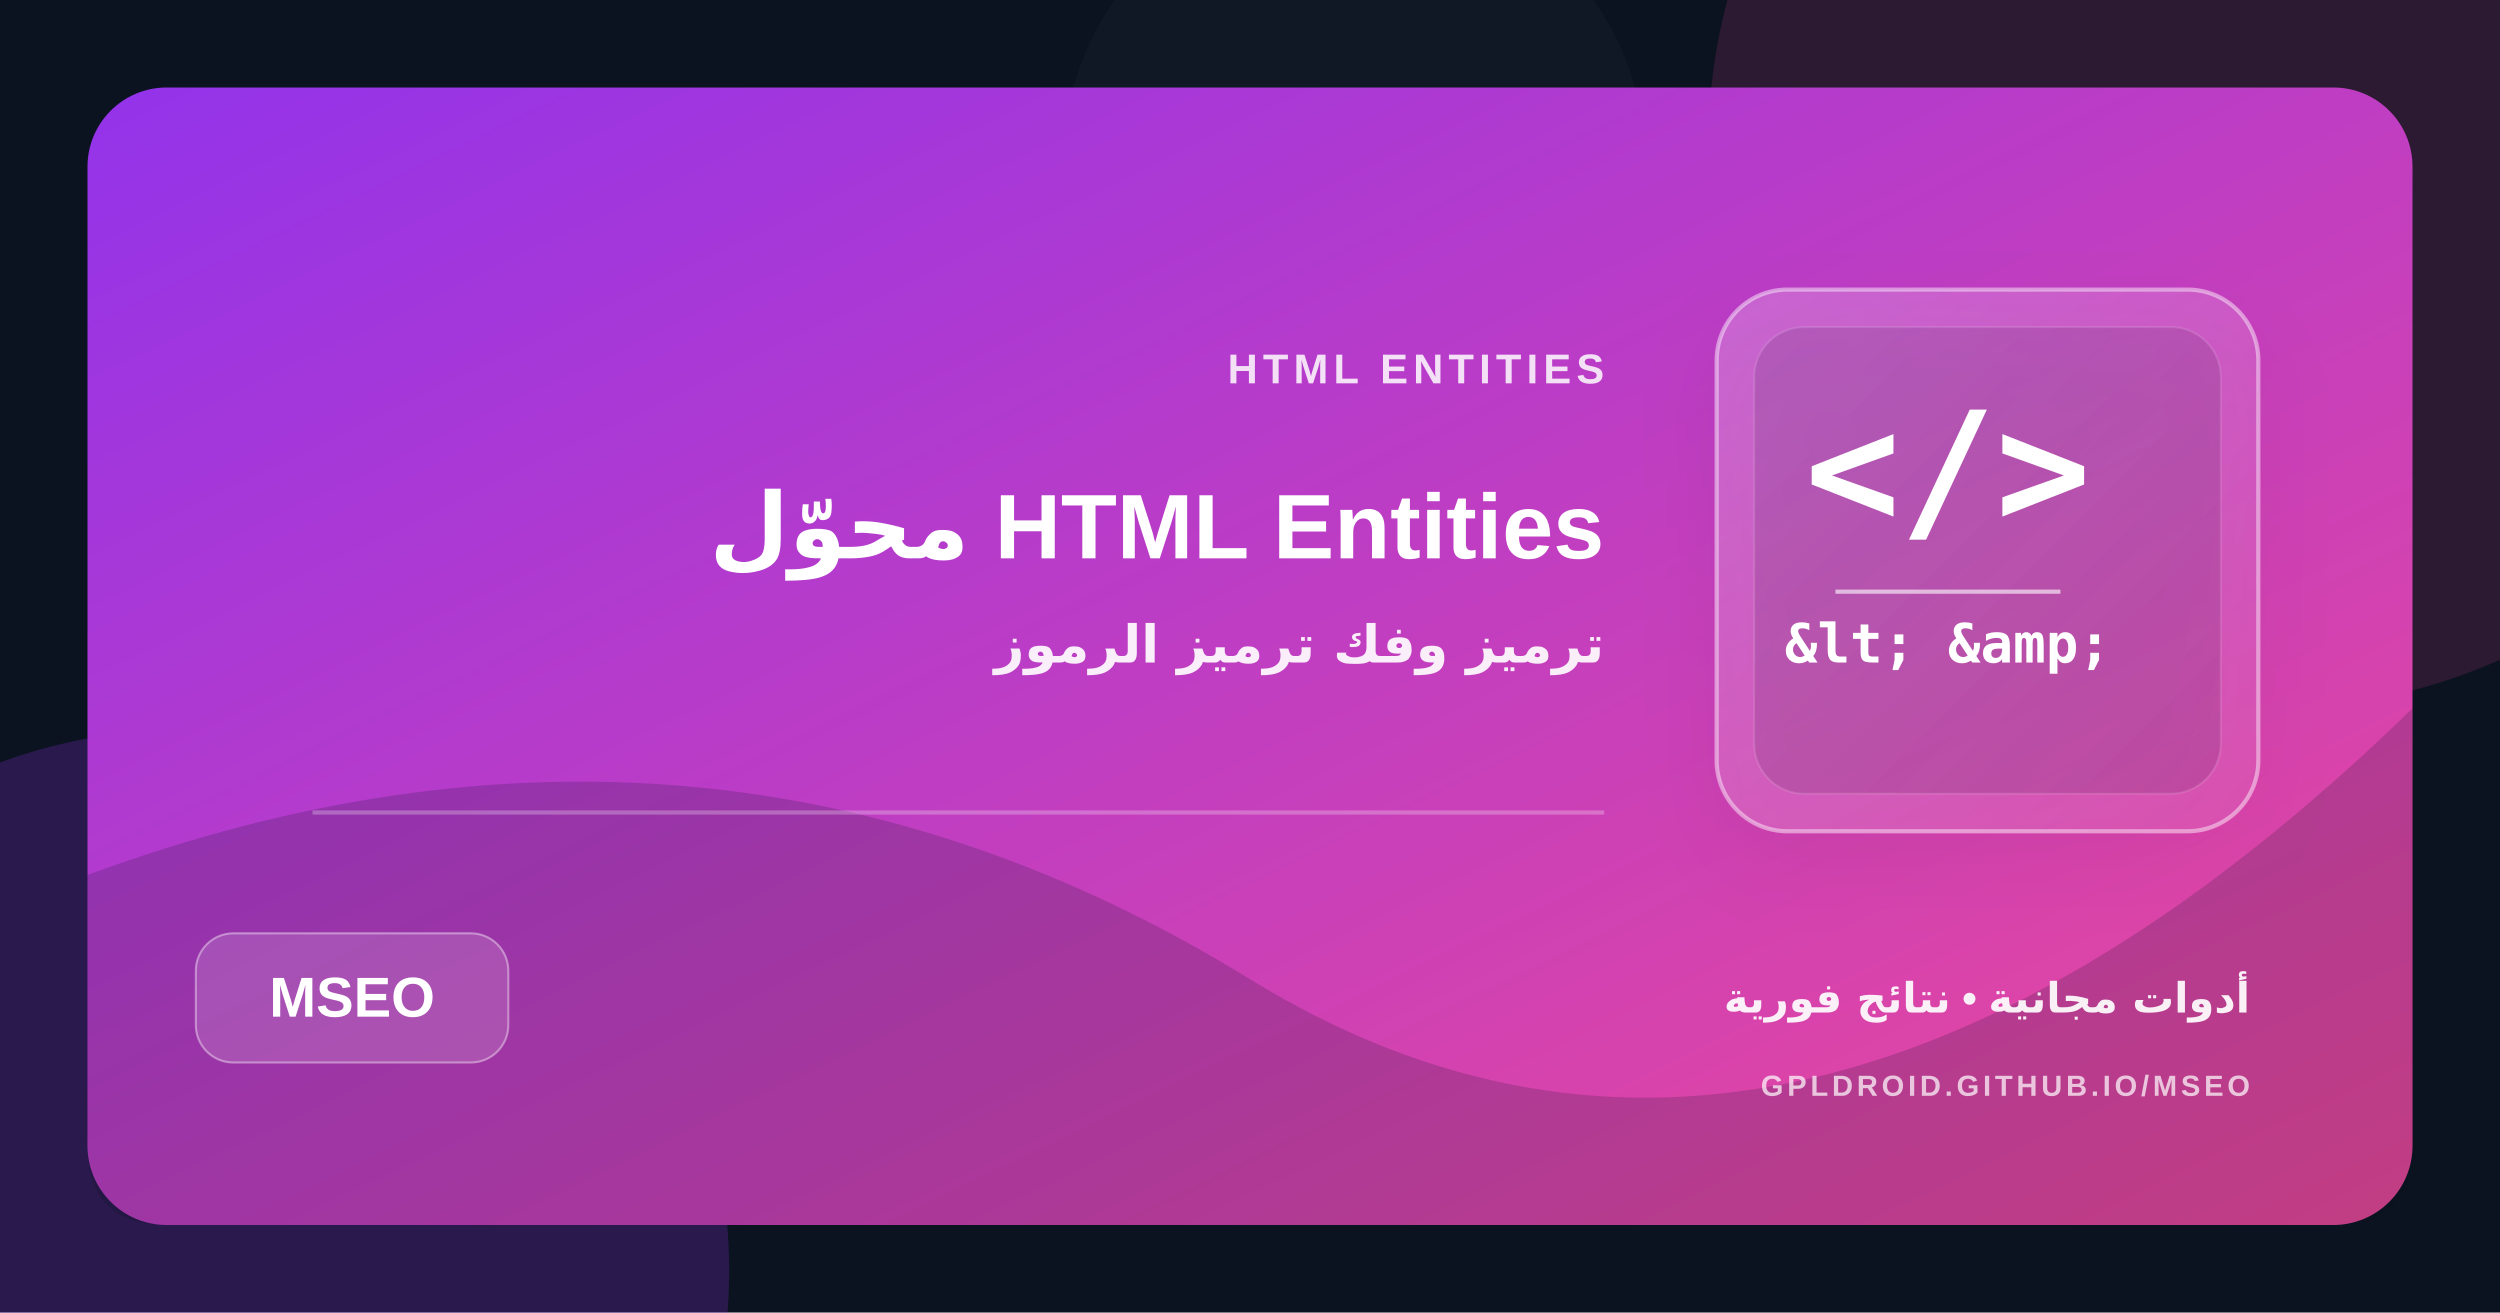
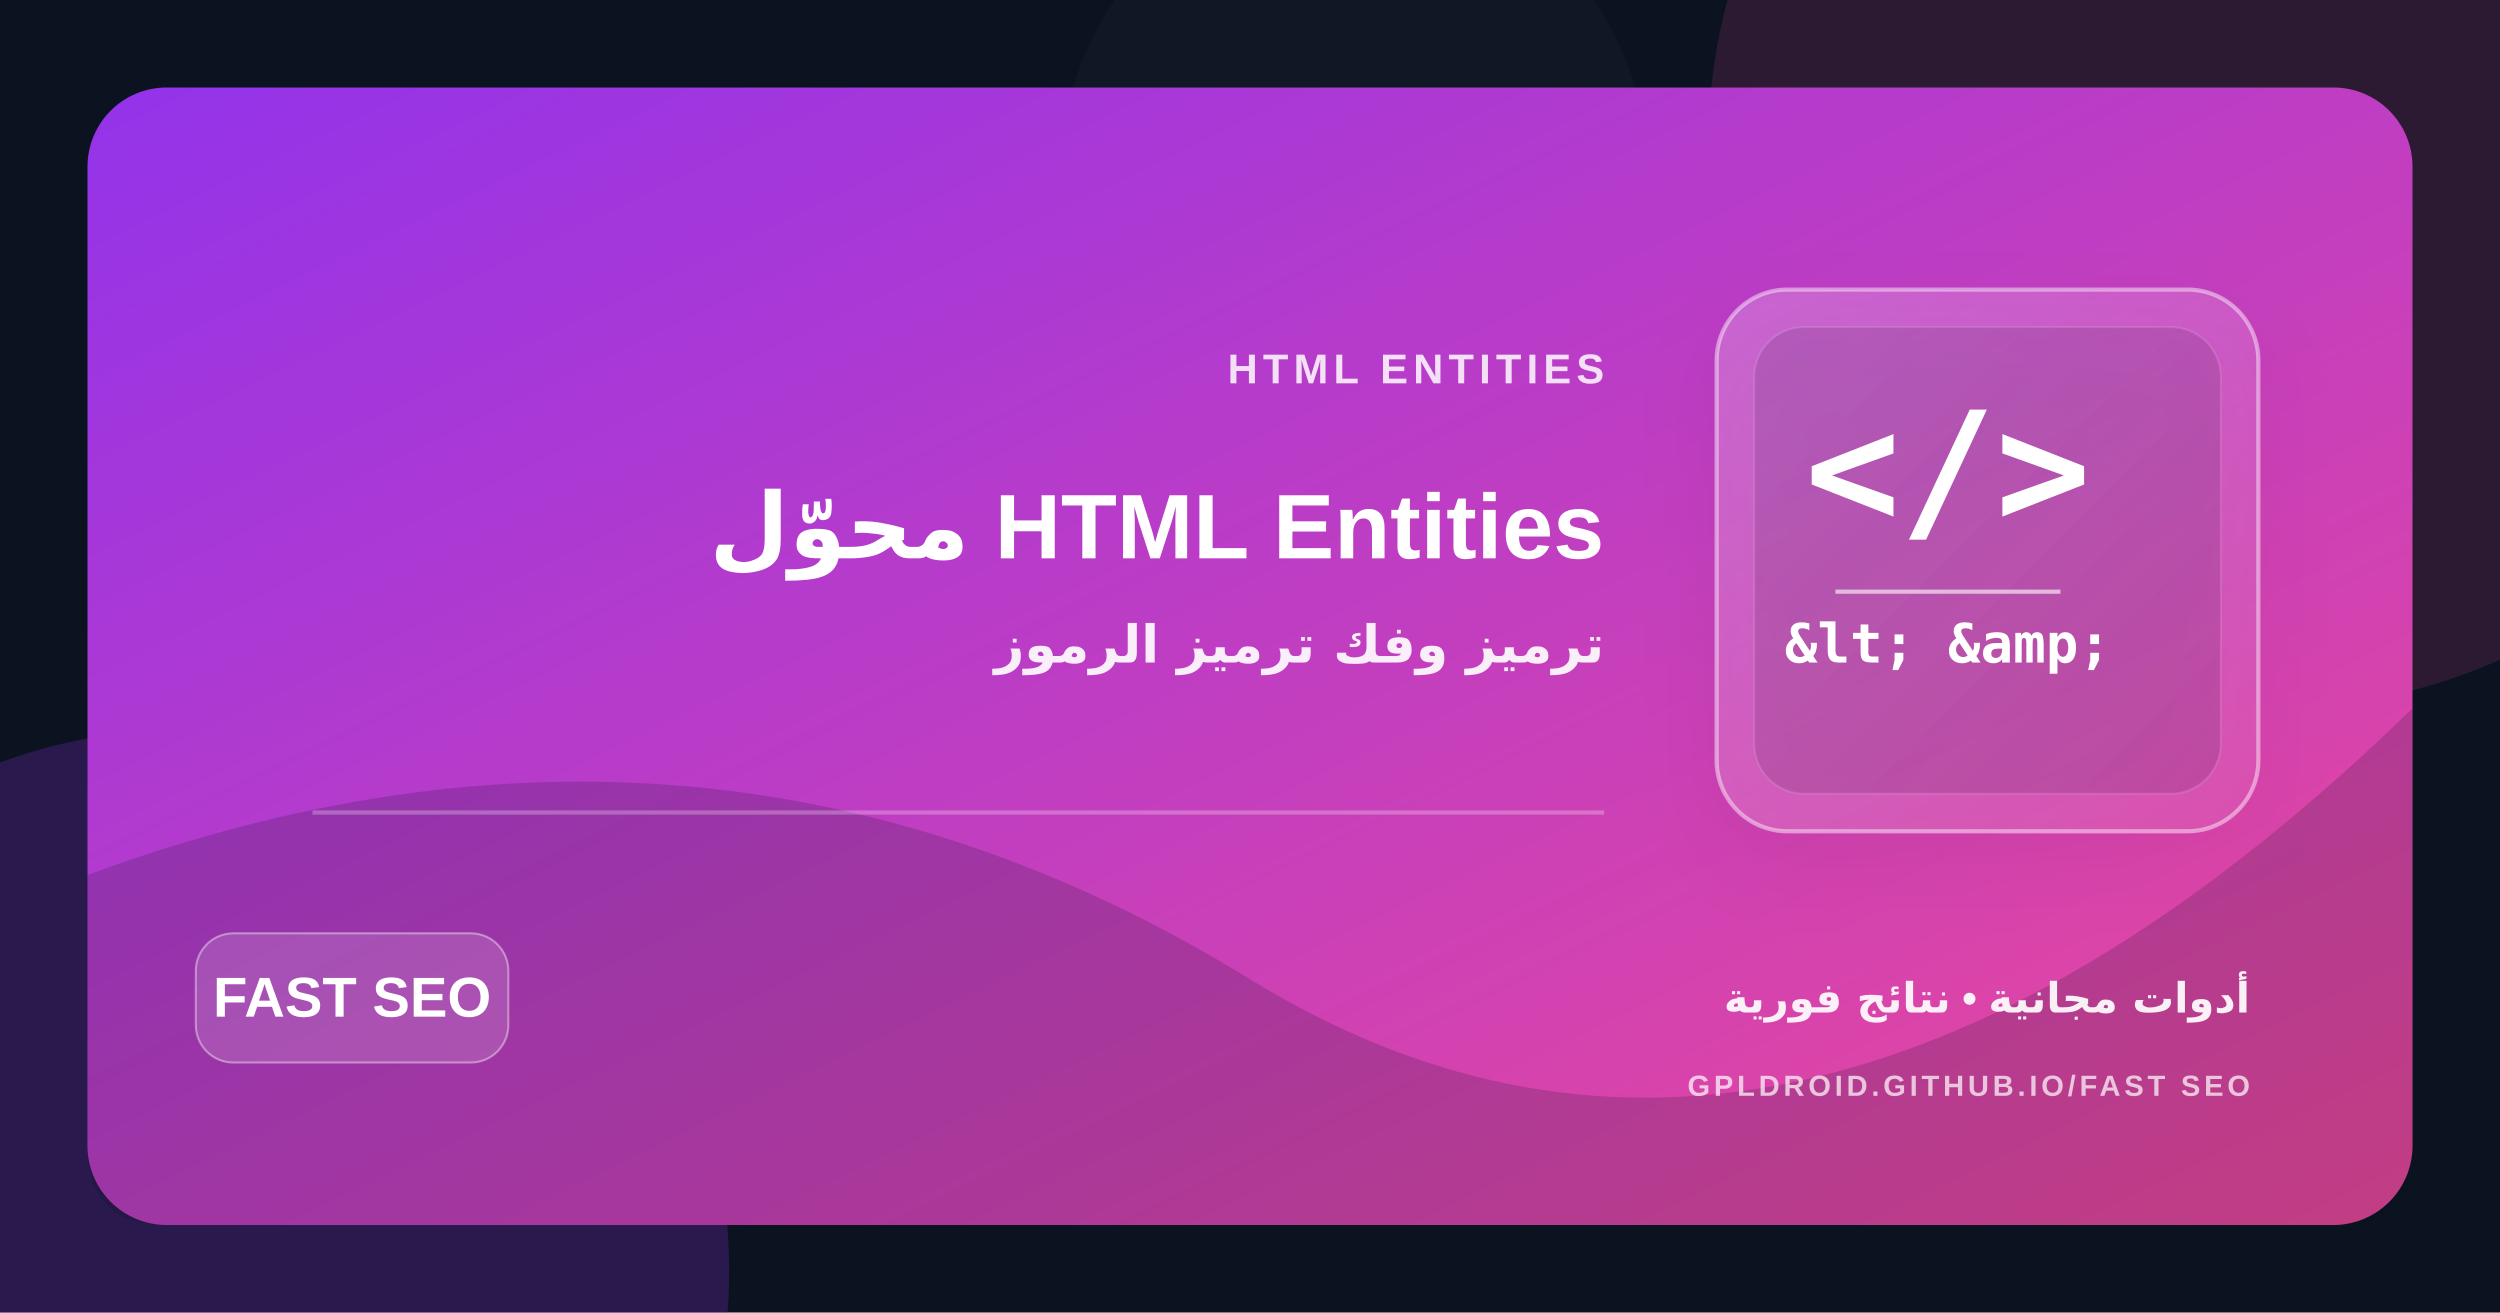
<svg xmlns="http://www.w3.org/2000/svg" width="1200" height="630" viewBox="0 0 1200 630" role="img" aria-labelledby="title desc">
  <defs>
    <linearGradient id="bg" x1="0" y1="0" x2="1" y2="1">
      <stop offset="0" stop-color="#9333ea" />
      <stop offset="1" stop-color="#ec4899" />
    </linearGradient>
    <linearGradient id="glass" x1="0" y1="0" x2="1" y2="1">
      <stop offset="0" stop-color="#fff" stop-opacity=".2" />
      <stop offset="1" stop-color="#fff" stop-opacity=".06" />
    </linearGradient>
    <filter id="shadow" x="-30%" y="-30%" width="160%" height="170%">
      <feDropShadow dx="0" dy="16" stdDeviation="18" flood-color="#020617" flood-opacity=".26" />
    </filter>
  </defs>
  <rect width="1200" height="630" fill="#0b1220" />
  <circle cx="1090" cy="70" r="270" fill="#ec4899" opacity=".15" />
  <circle cx="90" cy="610" r="260" fill="#9333ea" opacity=".22" />
  <circle cx="650" cy="80" r="140" fill="#fff" opacity=".025" />
  <rect x="42" y="42" width="1116" height="546" rx="38" fill="url(#bg)" />
  <path d="M42 420Q340 310 600 470T1158 340V550Q1158 588 1120 588H80Q42 588 42 550Z" fill="#06101f" opacity=".18" />
  <g filter="url(#shadow)">
    <rect x="824" y="139" width="260" height="260" rx="34" fill="url(#glass)" stroke="#fff" stroke-opacity=".45" stroke-width="2" />
    <rect x="842" y="157" width="224" height="224" rx="24" fill="#07111f" fill-opacity=".1" stroke="#fff" stroke-opacity=".12" />
  </g>
  <g>
    <text x="935" y="252" text-anchor="middle" font-family="monospace" font-size="76" font-weight="800" fill="#fff">&lt;/&gt;</text>
    <path d="M881 284h108" stroke="#fff" stroke-width="2" stroke-opacity=".6" />
    <text x="935" y="318" text-anchor="middle" font-family="monospace" font-size="26" font-weight="700" fill="#fff">&amp;lt; &amp;amp;</text>
  </g>
  <text x="770" y="184" text-anchor="end" font-family="Arial,sans-serif" font-size="20" font-weight="800" letter-spacing="2.5" fill="#fff" opacity=".84">HTML ENTITIES</text>
  <text x="770" y="268" text-anchor="end" font-family="Cairo,Arial,sans-serif" font-size="44" font-weight="900" fill="#fff">محوّل HTML Entities</text>
  <text x="770" y="318" text-anchor="end" font-family="Cairo,Arial,sans-serif" font-size="25" font-weight="600" fill="#fff" opacity=".91">ترميز وفك ترميز الرموز</text>
  <path d="M150 390h620" stroke="#fff" stroke-opacity=".26" stroke-width="2" />
  <rect x="94" y="448" width="150" height="62" rx="18" fill="#fff" fill-opacity=".14" stroke="#fff" stroke-opacity=".4" />
-   <text x="169" y="488" text-anchor="middle" font-family="Arial,sans-serif" font-size="27" font-weight="900" fill="#fff">MSEO</text>
+   <text x="169" y="488" text-anchor="middle" font-family="Arial,sans-serif" font-size="27" font-weight="900" fill="#fff">FAST SEO</text>
  <text x="1080" y="486" text-anchor="end" font-family="Cairo,Arial,sans-serif" font-size="20" font-weight="700" fill="#fff" opacity=".92">أدوات مجانية • نتائج فورية</text>
-   <text x="1080" y="526" text-anchor="end" font-family="Arial,sans-serif" font-size="14" font-weight="700" letter-spacing="1.8" fill="#fff" opacity=".7">GPLDROID.GITHUB.IO/MSEO</text>
+   <text x="1080" y="526" text-anchor="end" font-family="Arial,sans-serif" font-size="14" font-weight="700" letter-spacing="1.8" fill="#fff" opacity=".7">GPLDROID.GITHUB.IO/FAST SEO</text>
</svg>
